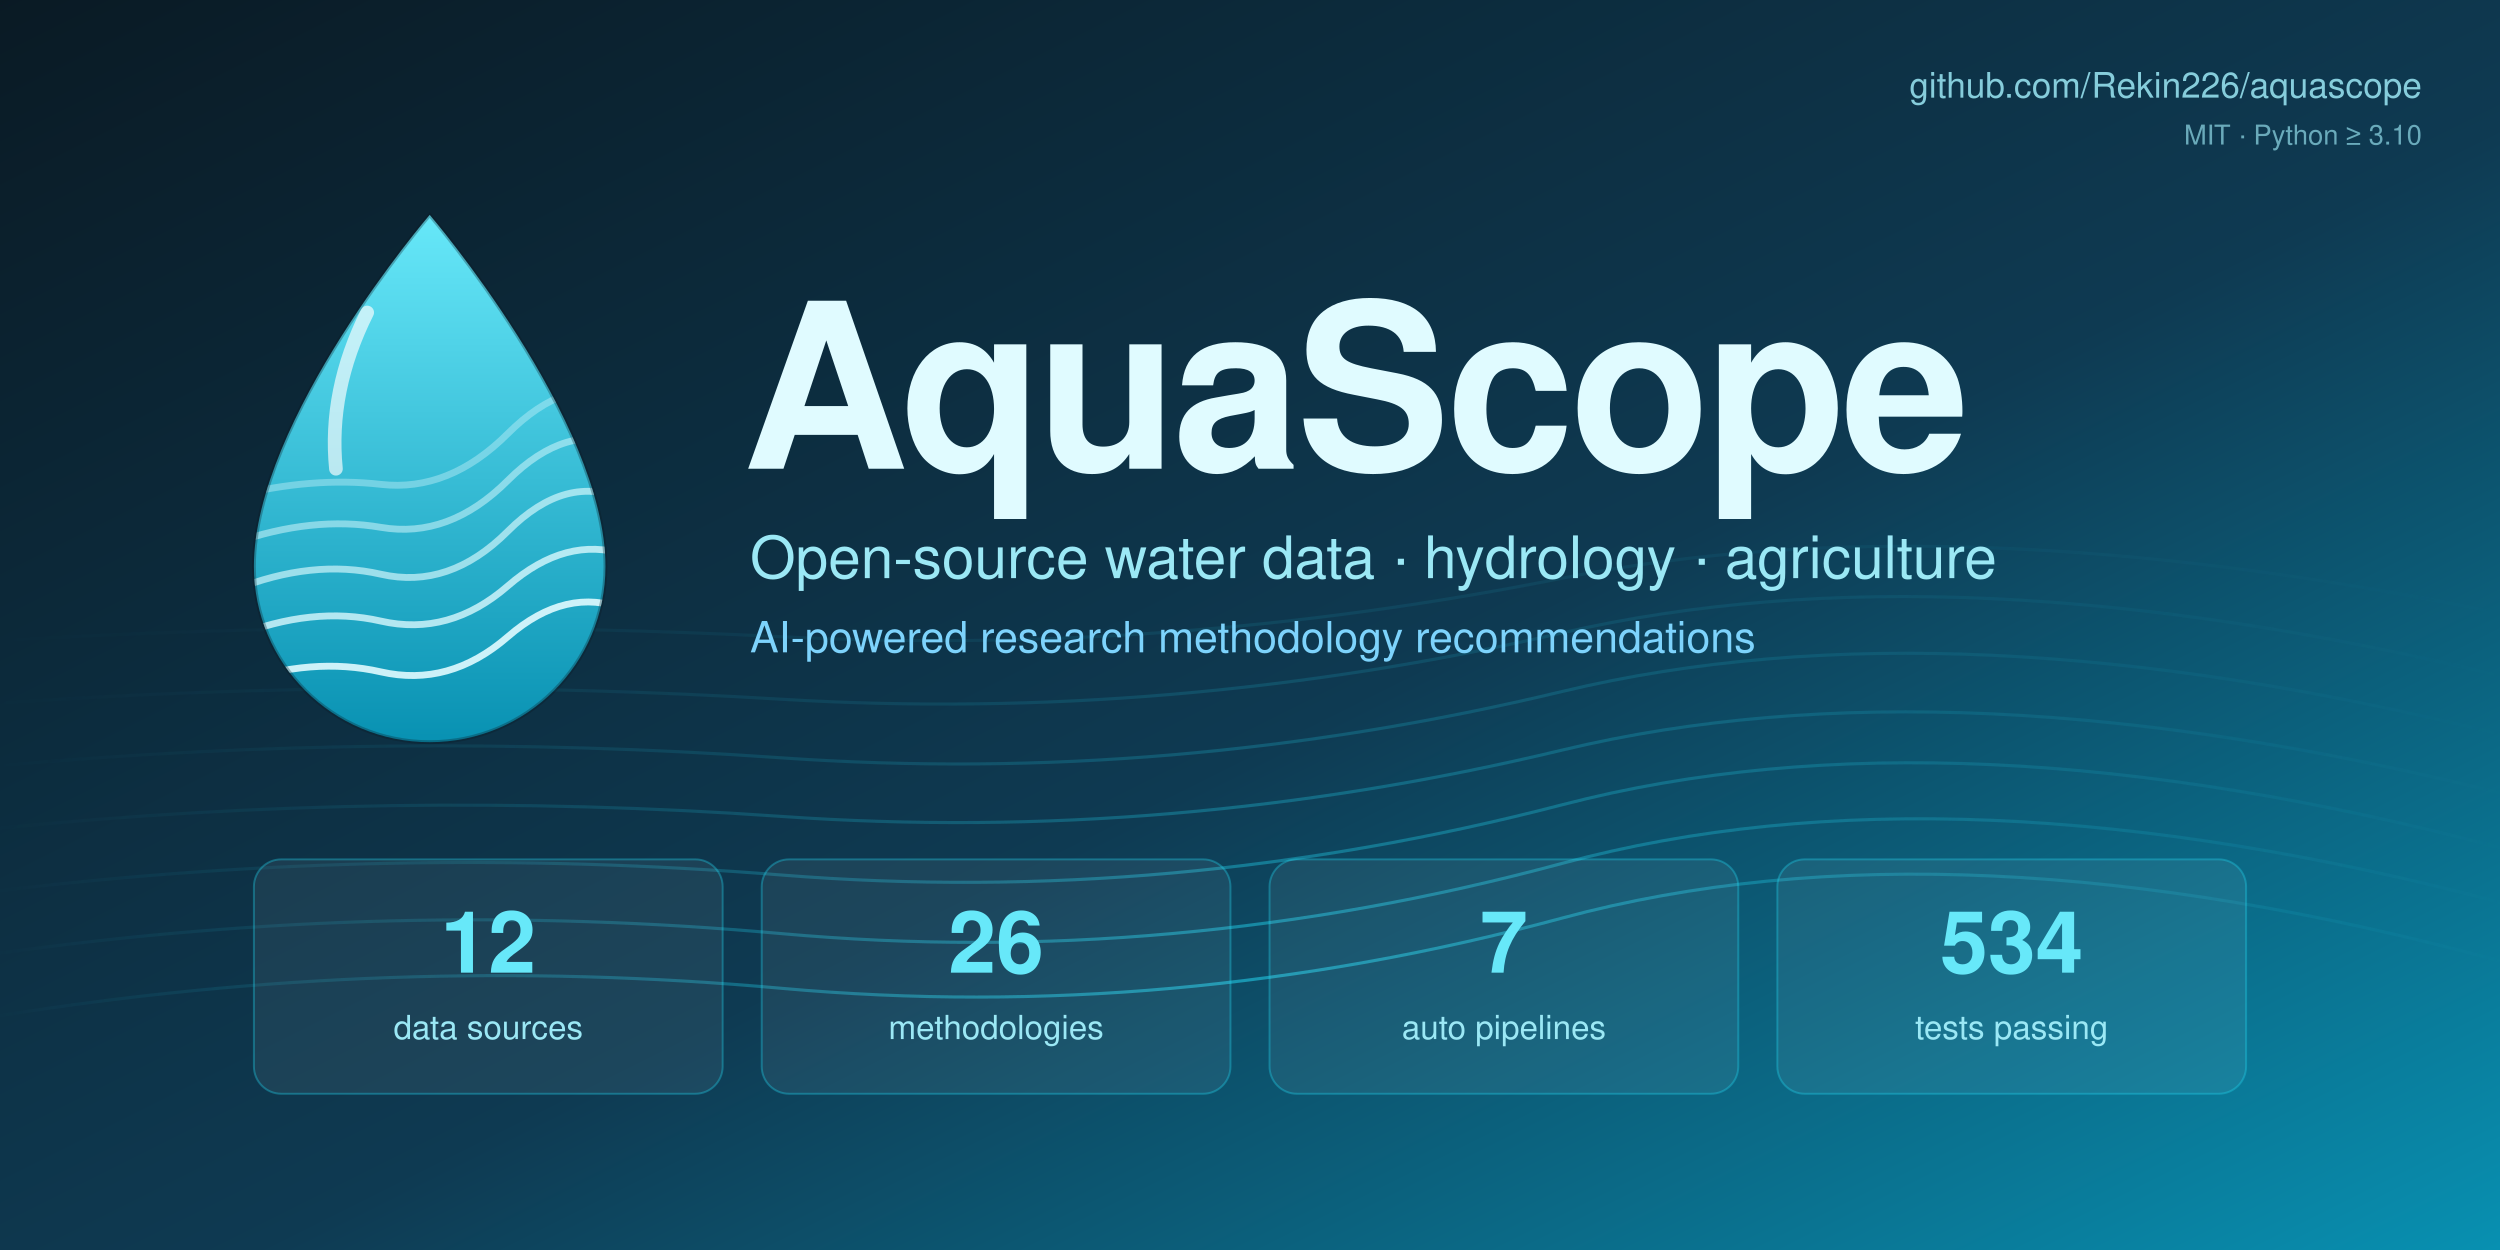
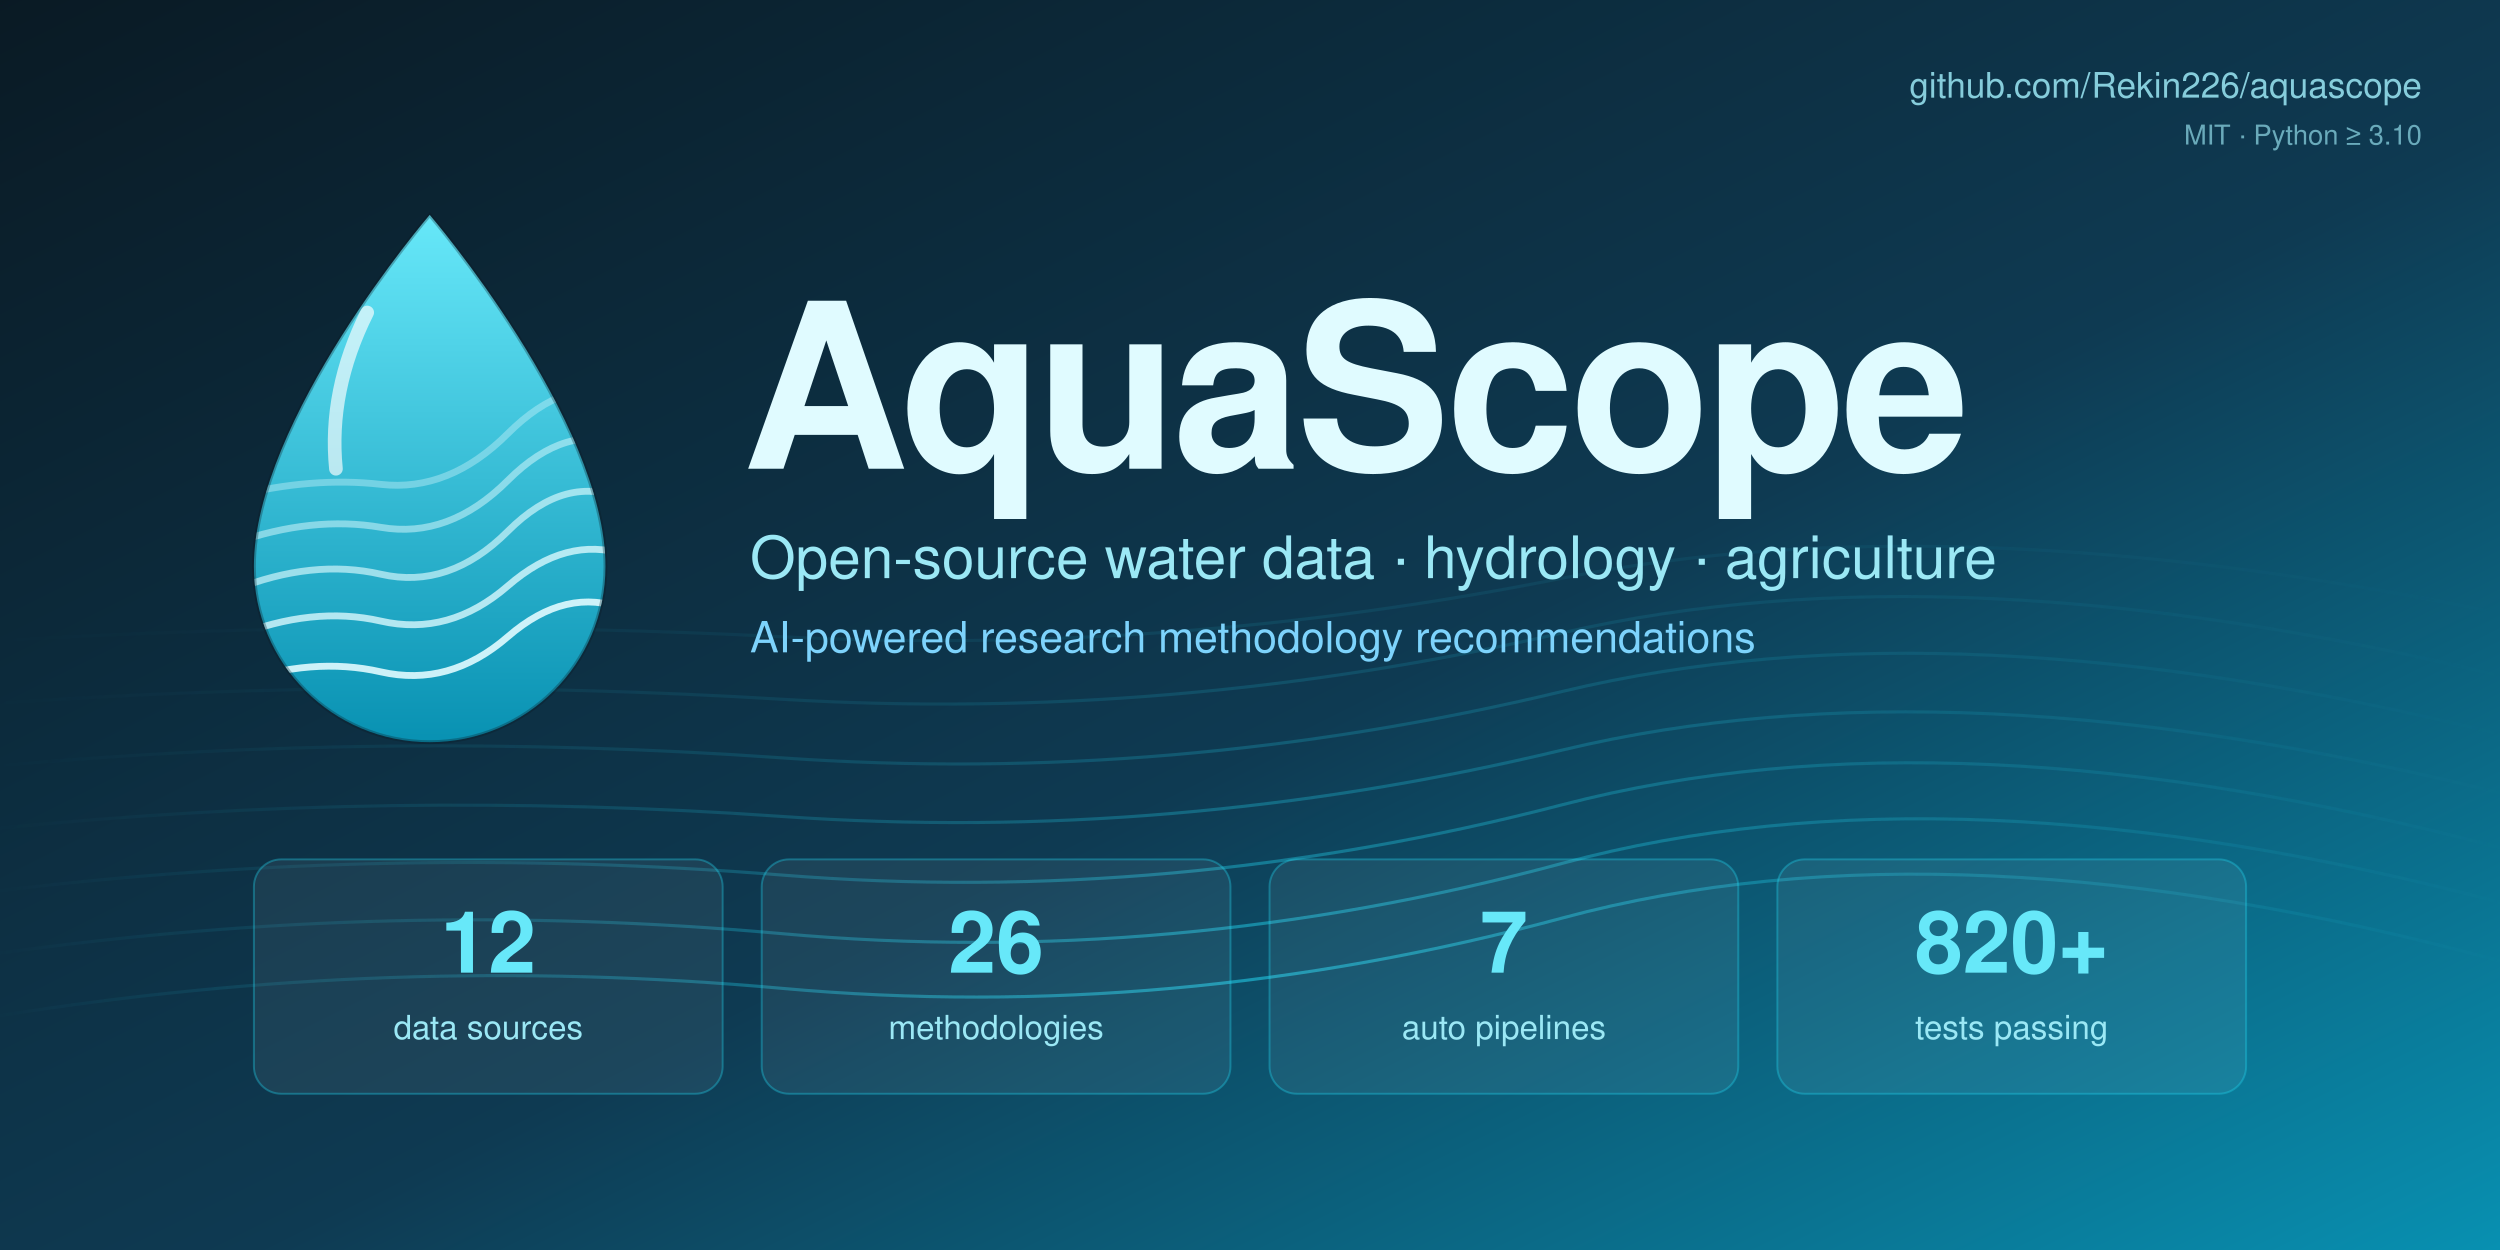
<svg xmlns="http://www.w3.org/2000/svg" viewBox="0 0 1280 640" role="img" aria-label="AquaScope social preview">
  <defs>
    <linearGradient id="sBg" x1="0" y1="0" x2="1" y2="1">
      <stop offset="0%" stop-color="#0a1a24" />
      <stop offset="55%" stop-color="#0e3a52" />
      <stop offset="100%" stop-color="#0891b2" />
    </linearGradient>
    <linearGradient id="sDrop" x1="0" y1="0" x2="0" y2="1">
      <stop offset="0%" stop-color="#67e8f9" />
      <stop offset="100%" stop-color="#0891b2" />
    </linearGradient>
    <linearGradient id="sLines" x1="0" y1="0" x2="1" y2="0">
      <stop offset="0%" stop-color="#22d3ee" stop-opacity="0" />
      <stop offset="50%" stop-color="#22d3ee" stop-opacity="0.55" />
      <stop offset="100%" stop-color="#22d3ee" stop-opacity="0" />
    </linearGradient>
    <clipPath id="sDropClip">
      <path d="M220 110 C 220 110, 130 215, 130 290 a90 90 0 0 0 180 0 C 310 215, 220 110, 220 110 Z" />
    </clipPath>
  </defs>
  <rect width="1280" height="640" fill="url(#sBg)" />
  <g stroke="url(#sLines)" fill="none" stroke-width="1.6">
    <path d="M0 520 Q 200 488, 400 506 T 800 470 T 1280 492" />
    <path d="M0 488 Q 200 460, 400 478 T 800 442 T 1280 462" opacity="0.85" />
    <path d="M0 456 Q 200 432, 400 448 T 800 412 T 1280 434" opacity="0.7" />
    <path d="M0 424 Q 200 404, 400 418 T 800 384 T 1280 406" opacity="0.55" />
    <path d="M0 392 Q 200 374, 400 388 T 800 354 T 1280 376" opacity="0.4" />
    <path d="M0 360 Q 200 346, 400 358 T 800 324 T 1280 346" opacity="0.28" />
    <path d="M0 328 Q 200 316, 400 326 T 800 296 T 1280 314" opacity="0.18" />
  </g>
  <g>
    <path d="M220 110 C 220 110, 130 215, 130 290 a90 90 0 0 0 180 0 C 310 215, 220 110, 220 110 Z" fill="url(#sDrop)" />
    <g clip-path="url(#sDropClip)" stroke="#e0fbff" stroke-width="3.5" fill="none" stroke-linecap="round" opacity="0.9">
      <path d="M120 350 Q 160 336, 195 344 T 260 326 T 320 312" />
      <path d="M120 326 Q 160 310, 195 318 T 260 300 T 320 284" opacity="0.85" />
      <path d="M120 302 Q 160 286, 195 294 T 260 272 T 320 256" opacity="0.7" />
      <path d="M120 278 Q 160 264, 195 270 T 260 246 T 320 228" opacity="0.55" />
      <path d="M120 254 Q 160 244, 195 248 T 260 222 T 320 202" opacity="0.4" />
    </g>
    <path d="M188 160 Q 168 200, 172 240" stroke="#ffffff" stroke-opacity="0.65" stroke-width="7" stroke-linecap="round" fill="none" />
    <path d="M220 110 C 220 110, 130 215, 130 290 a90 90 0 0 0 180 0 C 310 215, 220 110, 220 110 Z" fill="none" stroke="#0a1a24" stroke-opacity="0.3" stroke-width="2" />
  </g>
  <g font-family="ui-sans-serif, -apple-system, 'Segoe UI', Helvetica, Arial, sans-serif" fill="#e0fbff">
    <text x="380" y="240" font-size="118" font-weight="700" letter-spacing="-2.5">AquaScope</text>
    <text x="384" y="296" font-size="30" font-weight="500" fill="#9be8f5">
      Open-source water data · hydrology · agriculture
    </text>
    <text x="384" y="334" font-size="22" font-weight="400" fill="#7dd3fc">
      AI-powered research methodology recommendations
    </text>
  </g>
  <g font-family="ui-sans-serif, -apple-system, 'Segoe UI', Helvetica, Arial, sans-serif">
    <g transform="translate(130,440)">
      <rect width="240" height="120" rx="14" fill="#ffffff" fill-opacity="0.06" stroke="#22d3ee" stroke-opacity="0.35" />
      <text x="120" y="58" font-size="44" font-weight="700" fill="#67e8f9" text-anchor="middle">12</text>
      <text x="120" y="92" font-size="17" fill="#9be8f5" text-anchor="middle">data sources</text>
    </g>
    <g transform="translate(390,440)">
      <rect width="240" height="120" rx="14" fill="#ffffff" fill-opacity="0.06" stroke="#22d3ee" stroke-opacity="0.35" />
      <text x="120" y="58" font-size="44" font-weight="700" fill="#67e8f9" text-anchor="middle">26</text>
      <text x="120" y="92" font-size="17" fill="#9be8f5" text-anchor="middle">methodologies</text>
    </g>
    <g transform="translate(650,440)">
      <rect width="240" height="120" rx="14" fill="#ffffff" fill-opacity="0.06" stroke="#22d3ee" stroke-opacity="0.35" />
      <text x="120" y="58" font-size="44" font-weight="700" fill="#67e8f9" text-anchor="middle">7</text>
      <text x="120" y="92" font-size="17" fill="#9be8f5" text-anchor="middle">auto pipelines</text>
    </g>
    <g transform="translate(910,440)">
      <rect width="240" height="120" rx="14" fill="#ffffff" fill-opacity="0.06" stroke="#22d3ee" stroke-opacity="0.35" />
-       <text x="120" y="58" font-size="44" font-weight="700" fill="#67e8f9" text-anchor="middle">534</text>
+       <text x="120" y="58" font-size="44" font-weight="700" fill="#67e8f9" text-anchor="middle">820+</text>
      <text x="120" y="92" font-size="17" fill="#9be8f5" text-anchor="middle">tests passing</text>
    </g>
  </g>
  <g font-family="ui-sans-serif, -apple-system, 'Segoe UI', Helvetica, Arial, sans-serif" fill="#9be8f5">
    <text x="1240" y="50" font-size="18" text-anchor="end" opacity="0.85">github.com/Rekin226/aquascope</text>
    <text x="1240" y="74" font-size="14" text-anchor="end" opacity="0.65">MIT · Python ≥ 3.10</text>
  </g>
</svg>
